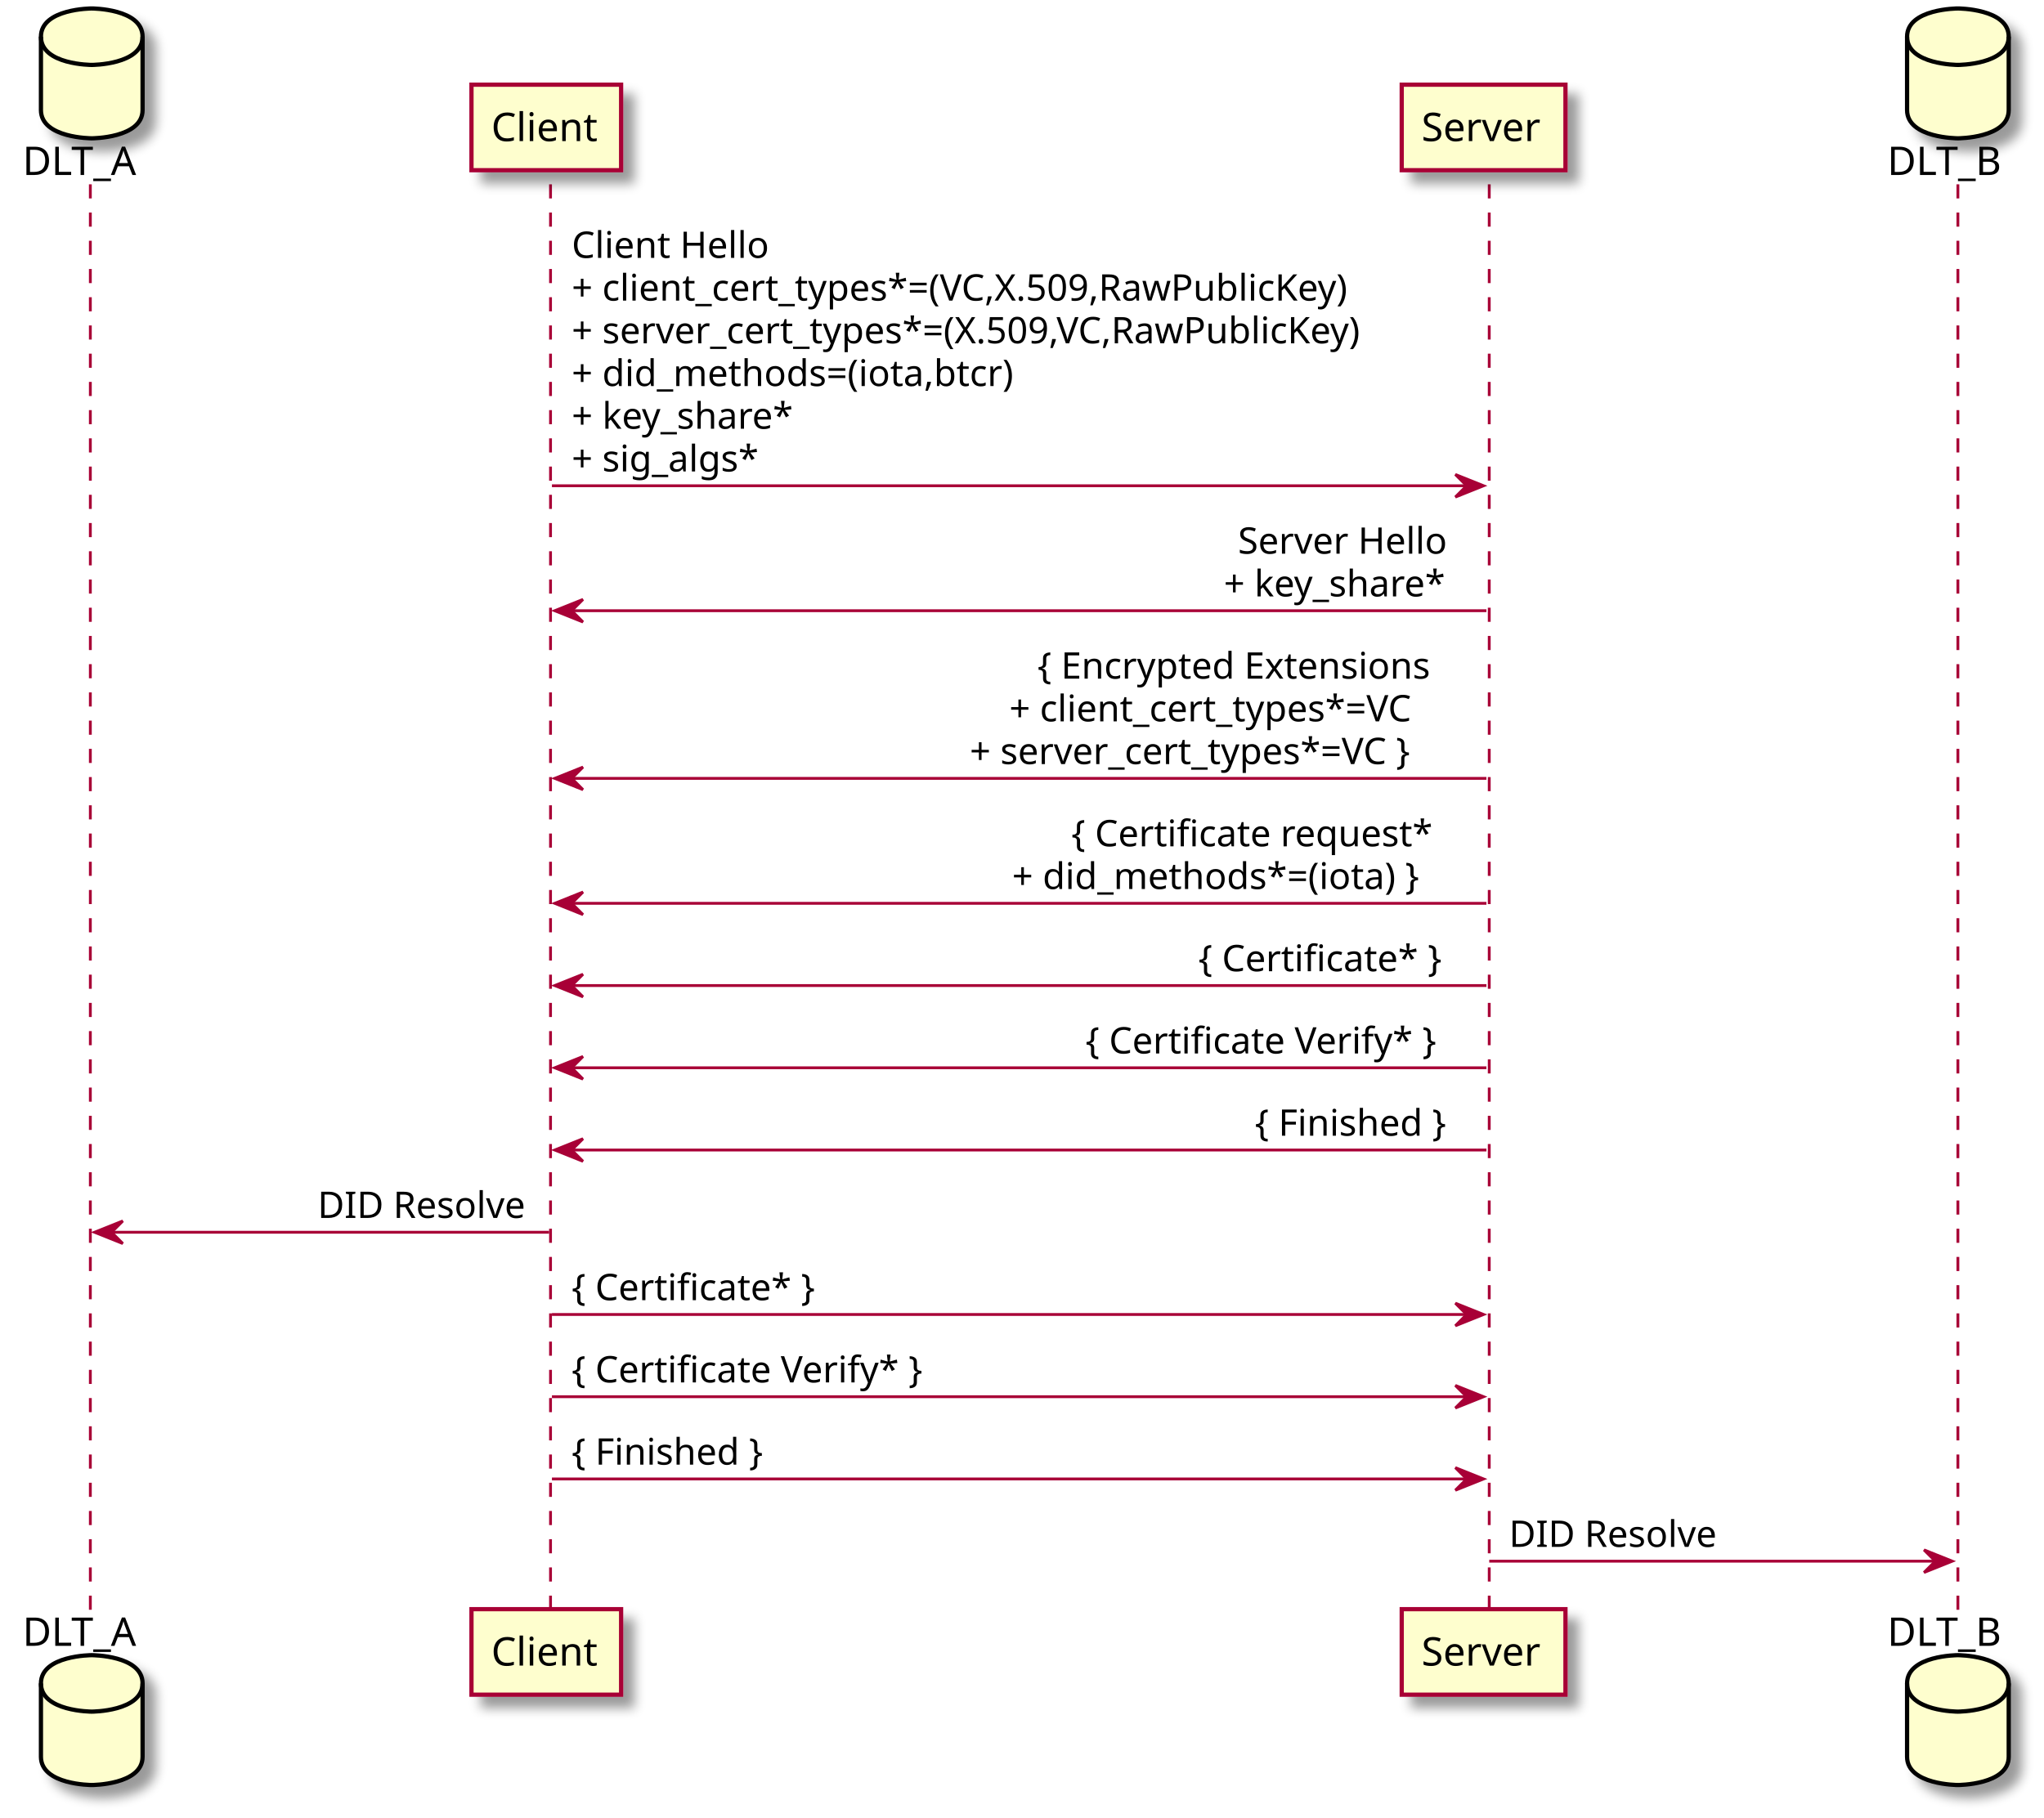
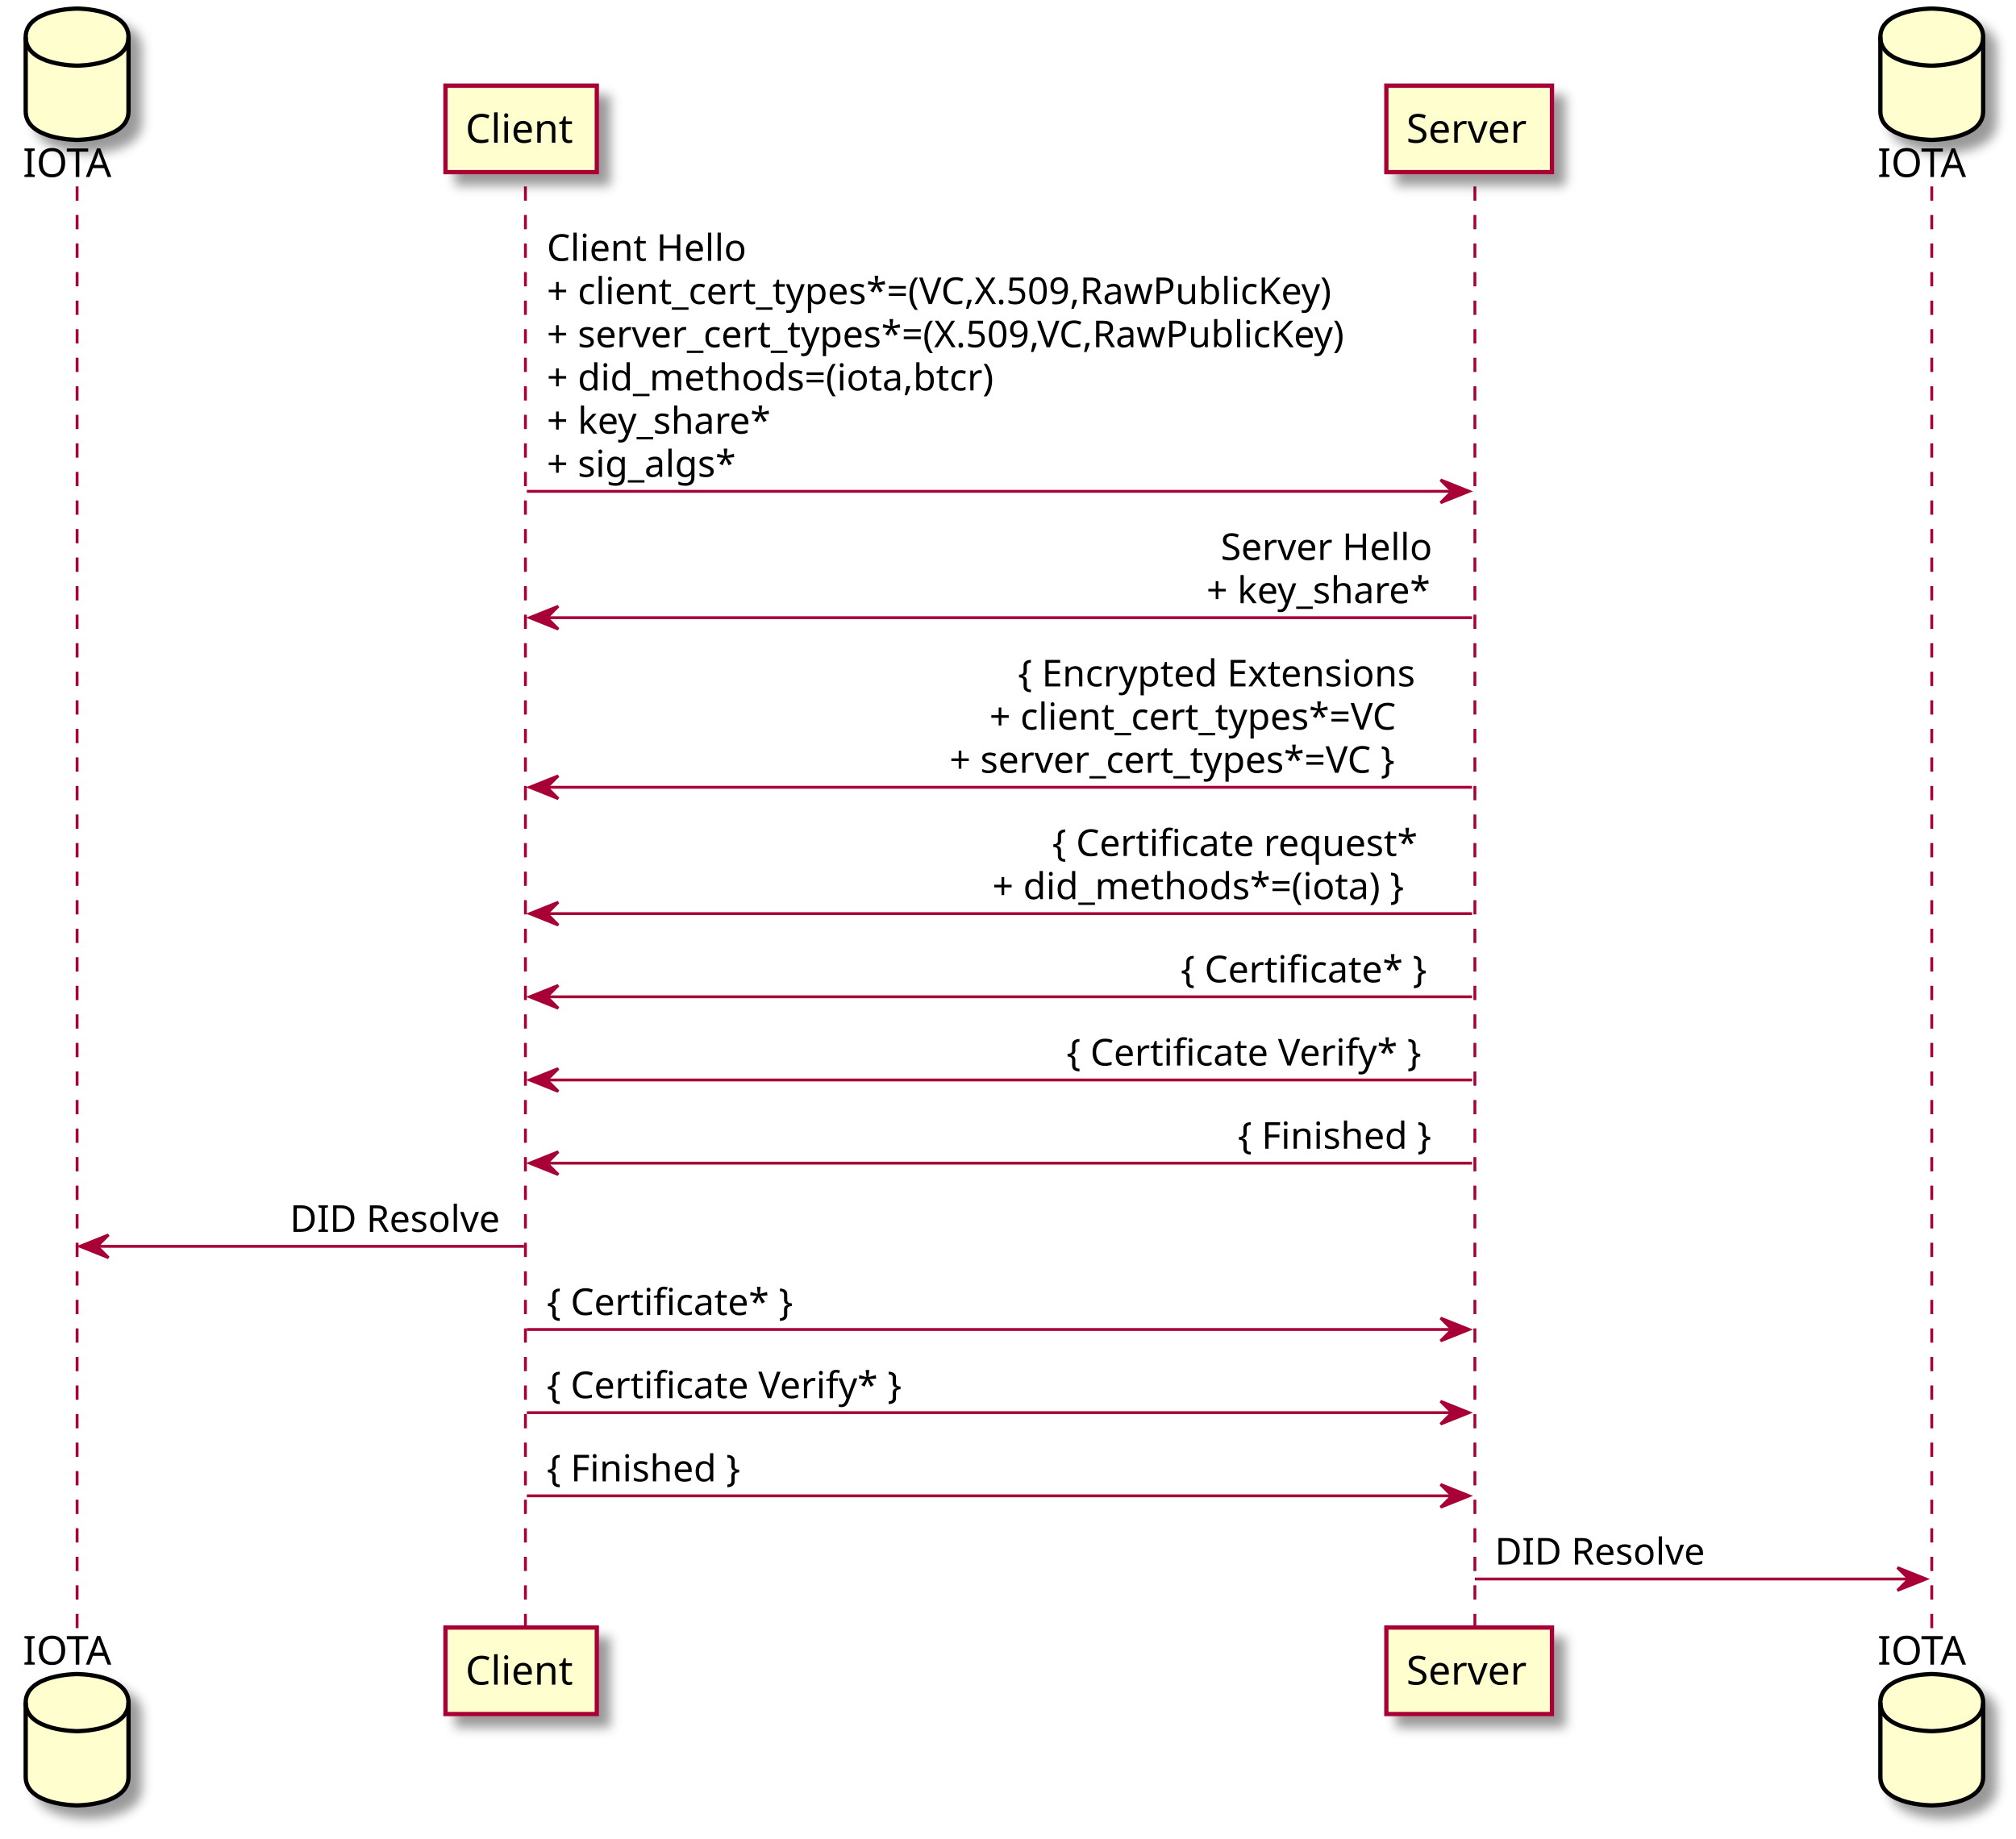
- <svg xmlns="http://www.w3.org/2000/svg" contentScriptType="application/ecmascript" contentStyleType="text/css" height="644px" preserveAspectRatio="none" style="width:724px;height:644px;" version="1.1" viewBox="0 0 724 644" width="724px" zoomAndPan="magnify">
+ <svg xmlns="http://www.w3.org/2000/svg" contentScriptType="application/ecmascript" contentStyleType="text/css" height="644px" preserveAspectRatio="none" style="width:706px;height:644px;" version="1.1" viewBox="0 0 706 644" width="706px" zoomAndPan="magnify">
  <defs>
-     <filter height="300%" id="f954nbbx2w3mb" width="300%" x="-1" y="-1">
+     <filter height="300%" id="f82kpturr811x" width="300%" x="-1" y="-1">
      <feGaussianBlur result="blurOut" stdDeviation="2.0" />
      <feColorMatrix in="blurOut" result="blurOut2" type="matrix" values="0 0 0 0 0 0 0 0 0 0 0 0 0 0 0 0 0 0 .4 0" />
      <feOffset dx="4.0" dy="4.0" in="blurOut2" result="blurOut3" />
      <feBlend in="SourceGraphic" in2="blurOut3" mode="normal" />
    </filter>
  </defs>
  <g>
-     <line style="stroke: #A80036; stroke-width: 1.0; stroke-dasharray: 5.0,5.0;" x1="32" x2="32" y1="65.297" y2="571.086" />
-     <line style="stroke: #A80036; stroke-width: 1.0; stroke-dasharray: 5.0,5.0;" x1="195" x2="195" y1="65.297" y2="571.086" />
-     <line style="stroke: #A80036; stroke-width: 1.0; stroke-dasharray: 5.0,5.0;" x1="527.5" x2="527.5" y1="65.297" y2="571.086" />
-     <line style="stroke: #A80036; stroke-width: 1.0; stroke-dasharray: 5.0,5.0;" x1="693.5" x2="693.5" y1="65.297" y2="571.086" />
-     <text fill="#000000" font-family="sans-serif" font-size="14" lengthAdjust="spacingAndGlyphs" textLength="43" x="8" y="61.995">DLT_A</text>
-     <path d="M14.5,13 C14.5,3 32.5,3 32.5,3 C32.5,3 50.5,3 50.5,13 L50.5,39 C50.5,49 32.5,49 32.5,49 C32.5,49 14.5,49 14.5,39 L14.5,13 " fill="#FEFECE" filter="url(#f954nbbx2w3mb)" style="stroke: #000000; stroke-width: 1.5;" />
-     <path d="M14.5,13 C14.5,23 32.5,23 32.5,23 C32.5,23 50.5,23 50.5,13 " fill="none" style="stroke: #000000; stroke-width: 1.5;" />
-     <text fill="#000000" font-family="sans-serif" font-size="14" lengthAdjust="spacingAndGlyphs" textLength="43" x="8" y="583.081">DLT_A</text>
-     <path d="M14.5,596.383 C14.5,586.383 32.5,586.383 32.5,586.383 C32.5,586.383 50.5,586.383 50.5,596.383 L50.5,622.383 C50.5,632.383 32.5,632.383 32.5,632.383 C32.5,632.383 14.5,632.383 14.5,622.383 L14.5,596.383 " fill="#FEFECE" filter="url(#f954nbbx2w3mb)" style="stroke: #000000; stroke-width: 1.5;" />
-     <path d="M14.5,596.383 C14.5,606.383 32.5,606.383 32.5,606.383 C32.5,606.383 50.5,606.383 50.5,596.383 " fill="none" style="stroke: #000000; stroke-width: 1.5;" />
-     <rect fill="#FEFECE" filter="url(#f954nbbx2w3mb)" height="30.297" style="stroke: #A80036; stroke-width: 1.5;" width="53" x="167" y="30" />
-     <text fill="#000000" font-family="sans-serif" font-size="14" lengthAdjust="spacingAndGlyphs" textLength="39" x="174" y="49.995">Client</text>
-     <rect fill="#FEFECE" filter="url(#f954nbbx2w3mb)" height="30.297" style="stroke: #A80036; stroke-width: 1.5;" width="53" x="167" y="570.086" />
-     <text fill="#000000" font-family="sans-serif" font-size="14" lengthAdjust="spacingAndGlyphs" textLength="39" x="174" y="590.081">Client</text>
-     <rect fill="#FEFECE" filter="url(#f954nbbx2w3mb)" height="30.297" style="stroke: #A80036; stroke-width: 1.5;" width="58" x="496.5" y="30" />
-     <text fill="#000000" font-family="sans-serif" font-size="14" lengthAdjust="spacingAndGlyphs" textLength="44" x="503.5" y="49.995">Server</text>
-     <rect fill="#FEFECE" filter="url(#f954nbbx2w3mb)" height="30.297" style="stroke: #A80036; stroke-width: 1.5;" width="58" x="496.5" y="570.086" />
-     <text fill="#000000" font-family="sans-serif" font-size="14" lengthAdjust="spacingAndGlyphs" textLength="44" x="503.5" y="590.081">Server</text>
-     <text fill="#000000" font-family="sans-serif" font-size="14" lengthAdjust="spacingAndGlyphs" textLength="44" x="668.5" y="61.995">DLT_B</text>
-     <path d="M675.5,13 C675.5,3 693.5,3 693.5,3 C693.5,3 711.5,3 711.5,13 L711.5,39 C711.5,49 693.5,49 693.5,49 C693.5,49 675.5,49 675.5,39 L675.5,13 " fill="#FEFECE" filter="url(#f954nbbx2w3mb)" style="stroke: #000000; stroke-width: 1.5;" />
-     <path d="M675.5,13 C675.5,23 693.5,23 693.5,23 C693.5,23 711.5,23 711.5,13 " fill="none" style="stroke: #000000; stroke-width: 1.5;" />
-     <text fill="#000000" font-family="sans-serif" font-size="14" lengthAdjust="spacingAndGlyphs" textLength="44" x="668.5" y="583.081">DLT_B</text>
-     <path d="M675.5,596.383 C675.5,586.383 693.5,586.383 693.5,586.383 C693.5,586.383 711.5,586.383 711.5,596.383 L711.5,622.383 C711.5,632.383 693.5,632.383 693.5,632.383 C693.5,632.383 675.5,632.383 675.5,622.383 L675.5,596.383 " fill="#FEFECE" filter="url(#f954nbbx2w3mb)" style="stroke: #000000; stroke-width: 1.5;" />
-     <path d="M675.5,596.383 C675.5,606.383 693.5,606.383 693.5,606.383 C693.5,606.383 711.5,606.383 711.5,596.383 " fill="none" style="stroke: #000000; stroke-width: 1.5;" />
-     <polygon fill="#A80036" points="515.5,168.094,525.5,172.094,515.5,176.094,519.5,172.094" style="stroke: #A80036; stroke-width: 1.0;" />
-     <line style="stroke: #A80036; stroke-width: 1.0;" x1="195.5" x2="521.5" y1="172.094" y2="172.094" />
-     <text fill="#000000" font-family="sans-serif" font-size="13" lengthAdjust="spacingAndGlyphs" textLength="72" x="202.5" y="91.364">Client Hello</text>
-     <text fill="#000000" font-family="sans-serif" font-size="13" lengthAdjust="spacingAndGlyphs" textLength="298" x="202.5" y="106.497">+ client_cert_types*=(VC,X.509,RawPublicKey)</text>
-     <text fill="#000000" font-family="sans-serif" font-size="13" lengthAdjust="spacingAndGlyphs" textLength="304" x="202.5" y="121.629">+ server_cert_types*=(X.509,VC,RawPublicKey)</text>
-     <text fill="#000000" font-family="sans-serif" font-size="13" lengthAdjust="spacingAndGlyphs" textLength="172" x="202.5" y="136.762">+ did_methods=(iota,btcr)</text>
-     <text fill="#000000" font-family="sans-serif" font-size="13" lengthAdjust="spacingAndGlyphs" textLength="87" x="202.5" y="151.895">+ key_share*</text>
-     <text fill="#000000" font-family="sans-serif" font-size="13" lengthAdjust="spacingAndGlyphs" textLength="73" x="202.5" y="167.028">+ sig_algs*</text>
-     <polygon fill="#A80036" points="206.5,212.359,196.5,216.359,206.5,220.359,202.5,216.359" style="stroke: #A80036; stroke-width: 1.0;" />
-     <line style="stroke: #A80036; stroke-width: 1.0;" x1="200.5" x2="526.5" y1="216.359" y2="216.359" />
-     <text fill="#000000" font-family="sans-serif" font-size="13" lengthAdjust="spacingAndGlyphs" textLength="78" x="438.5" y="196.161">Server Hello</text>
-     <text fill="#000000" font-family="sans-serif" font-size="13" lengthAdjust="spacingAndGlyphs" textLength="87" x="433.5" y="211.293">+ key_share*</text>
-     <polygon fill="#A80036" points="206.5,271.758,196.5,275.758,206.5,279.758,202.5,275.758" style="stroke: #A80036; stroke-width: 1.0;" />
-     <line style="stroke: #A80036; stroke-width: 1.0;" x1="200.5" x2="526.5" y1="275.758" y2="275.758" />
-     <text fill="#000000" font-family="sans-serif" font-size="13" lengthAdjust="spacingAndGlyphs" textLength="149" x="367.5" y="240.426">{ Encrypted Extensions</text>
-     <text fill="#000000" font-family="sans-serif" font-size="13" lengthAdjust="spacingAndGlyphs" textLength="159" x="357.5" y="255.559">+ client_cert_types*=VC</text>
-     <text fill="#000000" font-family="sans-serif" font-size="13" lengthAdjust="spacingAndGlyphs" textLength="177" x="343.5" y="270.692">+ server_cert_types*=VC }</text>
-     <polygon fill="#A80036" points="206.5,316.023,196.5,320.023,206.5,324.023,202.5,320.023" style="stroke: #A80036; stroke-width: 1.0;" />
-     <line style="stroke: #A80036; stroke-width: 1.0;" x1="200.5" x2="526.5" y1="320.023" y2="320.023" />
-     <text fill="#000000" font-family="sans-serif" font-size="13" lengthAdjust="spacingAndGlyphs" textLength="137" x="379.5" y="299.825">{ Certificate request*</text>
-     <text fill="#000000" font-family="sans-serif" font-size="13" lengthAdjust="spacingAndGlyphs" textLength="162" x="358.5" y="314.957">+ did_methods*=(iota) }</text>
-     <polygon fill="#A80036" points="206.5,345.156,196.5,349.156,206.5,353.156,202.5,349.156" style="stroke: #A80036; stroke-width: 1.0;" />
-     <line style="stroke: #A80036; stroke-width: 1.0;" x1="200.5" x2="526.5" y1="349.156" y2="349.156" />
-     <text fill="#000000" font-family="sans-serif" font-size="13" lengthAdjust="spacingAndGlyphs" textLength="96" x="424.5" y="344.09">{ Certificate* }</text>
-     <polygon fill="#A80036" points="206.5,374.289,196.5,378.289,206.5,382.289,202.5,378.289" style="stroke: #A80036; stroke-width: 1.0;" />
-     <line style="stroke: #A80036; stroke-width: 1.0;" x1="200.5" x2="526.5" y1="378.289" y2="378.289" />
-     <text fill="#000000" font-family="sans-serif" font-size="13" lengthAdjust="spacingAndGlyphs" textLength="136" x="384.5" y="373.223">{ Certificate Verify* }</text>
-     <polygon fill="#A80036" points="206.5,403.422,196.5,407.422,206.5,411.422,202.5,407.422" style="stroke: #A80036; stroke-width: 1.0;" />
-     <line style="stroke: #A80036; stroke-width: 1.0;" x1="200.5" x2="526.5" y1="407.422" y2="407.422" />
-     <text fill="#000000" font-family="sans-serif" font-size="13" lengthAdjust="spacingAndGlyphs" textLength="76" x="444.5" y="402.356">{ Finished }</text>
-     <polygon fill="#A80036" points="43.5,432.555,33.5,436.555,43.5,440.555,39.5,436.555" style="stroke: #A80036; stroke-width: 1.0;" />
-     <line style="stroke: #A80036; stroke-width: 1.0;" x1="37.5" x2="194.5" y1="436.555" y2="436.555" />
-     <text fill="#000000" font-family="sans-serif" font-size="13" lengthAdjust="spacingAndGlyphs" textLength="76" x="112.5" y="431.489">DID Resolve</text>
-     <polygon fill="#A80036" points="515.5,461.688,525.5,465.688,515.5,469.688,519.5,465.688" style="stroke: #A80036; stroke-width: 1.0;" />
-     <line style="stroke: #A80036; stroke-width: 1.0;" x1="195.5" x2="521.5" y1="465.688" y2="465.688" />
-     <text fill="#000000" font-family="sans-serif" font-size="13" lengthAdjust="spacingAndGlyphs" textLength="96" x="202.5" y="460.622">{ Certificate* }</text>
-     <polygon fill="#A80036" points="515.5,490.82,525.5,494.82,515.5,498.82,519.5,494.82" style="stroke: #A80036; stroke-width: 1.0;" />
-     <line style="stroke: #A80036; stroke-width: 1.0;" x1="195.5" x2="521.5" y1="494.82" y2="494.82" />
-     <text fill="#000000" font-family="sans-serif" font-size="13" lengthAdjust="spacingAndGlyphs" textLength="136" x="202.5" y="489.754">{ Certificate Verify* }</text>
-     <polygon fill="#A80036" points="515.5,519.953,525.5,523.953,515.5,527.953,519.5,523.953" style="stroke: #A80036; stroke-width: 1.0;" />
-     <line style="stroke: #A80036; stroke-width: 1.0;" x1="195.5" x2="521.5" y1="523.953" y2="523.953" />
-     <text fill="#000000" font-family="sans-serif" font-size="13" lengthAdjust="spacingAndGlyphs" textLength="76" x="202.5" y="518.887">{ Finished }</text>
-     <polygon fill="#A80036" points="681.5,549.086,691.5,553.086,681.5,557.086,685.5,553.086" style="stroke: #A80036; stroke-width: 1.0;" />
-     <line style="stroke: #A80036; stroke-width: 1.0;" x1="527.5" x2="687.5" y1="553.086" y2="553.086" />
-     <text fill="#000000" font-family="sans-serif" font-size="13" lengthAdjust="spacingAndGlyphs" textLength="76" x="534.5" y="548.02">DID Resolve</text>
+     <line style="stroke: #A80036; stroke-width: 1.0; stroke-dasharray: 5.0,5.0;" x1="27" x2="27" y1="65.297" y2="571.086" />
+     <line style="stroke: #A80036; stroke-width: 1.0; stroke-dasharray: 5.0,5.0;" x1="184" x2="184" y1="65.297" y2="571.086" />
+     <line style="stroke: #A80036; stroke-width: 1.0; stroke-dasharray: 5.0,5.0;" x1="516.5" x2="516.5" y1="65.297" y2="571.086" />
+     <line style="stroke: #A80036; stroke-width: 1.0; stroke-dasharray: 5.0,5.0;" x1="676.5" x2="676.5" y1="65.297" y2="571.086" />
+     <text fill="#000000" font-family="sans-serif" font-size="14" lengthAdjust="spacingAndGlyphs" textLength="32" x="8" y="61.995">IOTA</text>
+     <path d="M9,13 C9,3 27,3 27,3 C27,3 45,3 45,13 L45,39 C45,49 27,49 27,49 C27,49 9,49 9,39 L9,13 " fill="#FEFECE" filter="url(#f82kpturr811x)" style="stroke: #000000; stroke-width: 1.5;" />
+     <path d="M9,13 C9,23 27,23 27,23 C27,23 45,23 45,13 " fill="none" style="stroke: #000000; stroke-width: 1.5;" />
+     <text fill="#000000" font-family="sans-serif" font-size="14" lengthAdjust="spacingAndGlyphs" textLength="32" x="8" y="583.081">IOTA</text>
+     <path d="M9,596.383 C9,586.383 27,586.383 27,586.383 C27,586.383 45,586.383 45,596.383 L45,622.383 C45,632.383 27,632.383 27,632.383 C27,632.383 9,632.383 9,622.383 L9,596.383 " fill="#FEFECE" filter="url(#f82kpturr811x)" style="stroke: #000000; stroke-width: 1.5;" />
+     <path d="M9,596.383 C9,606.383 27,606.383 27,606.383 C27,606.383 45,606.383 45,596.383 " fill="none" style="stroke: #000000; stroke-width: 1.5;" />
+     <rect fill="#FEFECE" filter="url(#f82kpturr811x)" height="30.297" style="stroke: #A80036; stroke-width: 1.5;" width="53" x="156" y="30" />
+     <text fill="#000000" font-family="sans-serif" font-size="14" lengthAdjust="spacingAndGlyphs" textLength="39" x="163" y="49.995">Client</text>
+     <rect fill="#FEFECE" filter="url(#f82kpturr811x)" height="30.297" style="stroke: #A80036; stroke-width: 1.5;" width="53" x="156" y="570.086" />
+     <text fill="#000000" font-family="sans-serif" font-size="14" lengthAdjust="spacingAndGlyphs" textLength="39" x="163" y="590.081">Client</text>
+     <rect fill="#FEFECE" filter="url(#f82kpturr811x)" height="30.297" style="stroke: #A80036; stroke-width: 1.5;" width="58" x="485.5" y="30" />
+     <text fill="#000000" font-family="sans-serif" font-size="14" lengthAdjust="spacingAndGlyphs" textLength="44" x="492.5" y="49.995">Server</text>
+     <rect fill="#FEFECE" filter="url(#f82kpturr811x)" height="30.297" style="stroke: #A80036; stroke-width: 1.5;" width="58" x="485.5" y="570.086" />
+     <text fill="#000000" font-family="sans-serif" font-size="14" lengthAdjust="spacingAndGlyphs" textLength="44" x="492.5" y="590.081">Server</text>
+     <text fill="#000000" font-family="sans-serif" font-size="14" lengthAdjust="spacingAndGlyphs" textLength="32" x="657.5" y="61.995">IOTA</text>
+     <path d="M658.5,13 C658.5,3 676.5,3 676.5,3 C676.5,3 694.5,3 694.5,13 L694.5,39 C694.5,49 676.5,49 676.5,49 C676.5,49 658.5,49 658.5,39 L658.5,13 " fill="#FEFECE" filter="url(#f82kpturr811x)" style="stroke: #000000; stroke-width: 1.5;" />
+     <path d="M658.5,13 C658.5,23 676.5,23 676.5,23 C676.5,23 694.5,23 694.5,13 " fill="none" style="stroke: #000000; stroke-width: 1.5;" />
+     <text fill="#000000" font-family="sans-serif" font-size="14" lengthAdjust="spacingAndGlyphs" textLength="32" x="657.5" y="583.081">IOTA</text>
+     <path d="M658.5,596.383 C658.5,586.383 676.5,586.383 676.5,586.383 C676.5,586.383 694.5,586.383 694.5,596.383 L694.5,622.383 C694.5,632.383 676.5,632.383 676.5,632.383 C676.5,632.383 658.5,632.383 658.5,622.383 L658.5,596.383 " fill="#FEFECE" filter="url(#f82kpturr811x)" style="stroke: #000000; stroke-width: 1.5;" />
+     <path d="M658.5,596.383 C658.5,606.383 676.5,606.383 676.5,606.383 C676.5,606.383 694.5,606.383 694.5,596.383 " fill="none" style="stroke: #000000; stroke-width: 1.5;" />
+     <polygon fill="#A80036" points="504.5,168.094,514.5,172.094,504.5,176.094,508.5,172.094" style="stroke: #A80036; stroke-width: 1.0;" />
+     <line style="stroke: #A80036; stroke-width: 1.0;" x1="184.5" x2="510.5" y1="172.094" y2="172.094" />
+     <text fill="#000000" font-family="sans-serif" font-size="13" lengthAdjust="spacingAndGlyphs" textLength="72" x="191.5" y="91.364">Client Hello</text>
+     <text fill="#000000" font-family="sans-serif" font-size="13" lengthAdjust="spacingAndGlyphs" textLength="298" x="191.5" y="106.497">+ client_cert_types*=(VC,X.509,RawPublicKey)</text>
+     <text fill="#000000" font-family="sans-serif" font-size="13" lengthAdjust="spacingAndGlyphs" textLength="304" x="191.5" y="121.629">+ server_cert_types*=(X.509,VC,RawPublicKey)</text>
+     <text fill="#000000" font-family="sans-serif" font-size="13" lengthAdjust="spacingAndGlyphs" textLength="172" x="191.5" y="136.762">+ did_methods=(iota,btcr)</text>
+     <text fill="#000000" font-family="sans-serif" font-size="13" lengthAdjust="spacingAndGlyphs" textLength="87" x="191.5" y="151.895">+ key_share*</text>
+     <text fill="#000000" font-family="sans-serif" font-size="13" lengthAdjust="spacingAndGlyphs" textLength="73" x="191.5" y="167.028">+ sig_algs*</text>
+     <polygon fill="#A80036" points="195.5,212.359,185.5,216.359,195.5,220.359,191.5,216.359" style="stroke: #A80036; stroke-width: 1.0;" />
+     <line style="stroke: #A80036; stroke-width: 1.0;" x1="189.5" x2="515.5" y1="216.359" y2="216.359" />
+     <text fill="#000000" font-family="sans-serif" font-size="13" lengthAdjust="spacingAndGlyphs" textLength="78" x="427.5" y="196.161">Server Hello</text>
+     <text fill="#000000" font-family="sans-serif" font-size="13" lengthAdjust="spacingAndGlyphs" textLength="87" x="422.5" y="211.293">+ key_share*</text>
+     <polygon fill="#A80036" points="195.5,271.758,185.5,275.758,195.5,279.758,191.5,275.758" style="stroke: #A80036; stroke-width: 1.0;" />
+     <line style="stroke: #A80036; stroke-width: 1.0;" x1="189.5" x2="515.5" y1="275.758" y2="275.758" />
+     <text fill="#000000" font-family="sans-serif" font-size="13" lengthAdjust="spacingAndGlyphs" textLength="149" x="356.5" y="240.426">{ Encrypted Extensions</text>
+     <text fill="#000000" font-family="sans-serif" font-size="13" lengthAdjust="spacingAndGlyphs" textLength="159" x="346.5" y="255.559">+ client_cert_types*=VC</text>
+     <text fill="#000000" font-family="sans-serif" font-size="13" lengthAdjust="spacingAndGlyphs" textLength="177" x="332.5" y="270.692">+ server_cert_types*=VC }</text>
+     <polygon fill="#A80036" points="195.5,316.023,185.5,320.023,195.5,324.023,191.5,320.023" style="stroke: #A80036; stroke-width: 1.0;" />
+     <line style="stroke: #A80036; stroke-width: 1.0;" x1="189.5" x2="515.5" y1="320.023" y2="320.023" />
+     <text fill="#000000" font-family="sans-serif" font-size="13" lengthAdjust="spacingAndGlyphs" textLength="137" x="368.5" y="299.825">{ Certificate request*</text>
+     <text fill="#000000" font-family="sans-serif" font-size="13" lengthAdjust="spacingAndGlyphs" textLength="162" x="347.5" y="314.957">+ did_methods*=(iota) }</text>
+     <polygon fill="#A80036" points="195.5,345.156,185.5,349.156,195.5,353.156,191.5,349.156" style="stroke: #A80036; stroke-width: 1.0;" />
+     <line style="stroke: #A80036; stroke-width: 1.0;" x1="189.5" x2="515.5" y1="349.156" y2="349.156" />
+     <text fill="#000000" font-family="sans-serif" font-size="13" lengthAdjust="spacingAndGlyphs" textLength="96" x="413.5" y="344.09">{ Certificate* }</text>
+     <polygon fill="#A80036" points="195.5,374.289,185.5,378.289,195.5,382.289,191.5,378.289" style="stroke: #A80036; stroke-width: 1.0;" />
+     <line style="stroke: #A80036; stroke-width: 1.0;" x1="189.5" x2="515.5" y1="378.289" y2="378.289" />
+     <text fill="#000000" font-family="sans-serif" font-size="13" lengthAdjust="spacingAndGlyphs" textLength="136" x="373.5" y="373.223">{ Certificate Verify* }</text>
+     <polygon fill="#A80036" points="195.5,403.422,185.5,407.422,195.5,411.422,191.5,407.422" style="stroke: #A80036; stroke-width: 1.0;" />
+     <line style="stroke: #A80036; stroke-width: 1.0;" x1="189.5" x2="515.5" y1="407.422" y2="407.422" />
+     <text fill="#000000" font-family="sans-serif" font-size="13" lengthAdjust="spacingAndGlyphs" textLength="76" x="433.5" y="402.356">{ Finished }</text>
+     <polygon fill="#A80036" points="38,432.555,28,436.555,38,440.555,34,436.555" style="stroke: #A80036; stroke-width: 1.0;" />
+     <line style="stroke: #A80036; stroke-width: 1.0;" x1="32" x2="183.5" y1="436.555" y2="436.555" />
+     <text fill="#000000" font-family="sans-serif" font-size="13" lengthAdjust="spacingAndGlyphs" textLength="76" x="101.5" y="431.489">DID Resolve</text>
+     <polygon fill="#A80036" points="504.5,461.688,514.5,465.688,504.5,469.688,508.5,465.688" style="stroke: #A80036; stroke-width: 1.0;" />
+     <line style="stroke: #A80036; stroke-width: 1.0;" x1="184.5" x2="510.5" y1="465.688" y2="465.688" />
+     <text fill="#000000" font-family="sans-serif" font-size="13" lengthAdjust="spacingAndGlyphs" textLength="96" x="191.5" y="460.622">{ Certificate* }</text>
+     <polygon fill="#A80036" points="504.5,490.82,514.5,494.82,504.5,498.82,508.5,494.82" style="stroke: #A80036; stroke-width: 1.0;" />
+     <line style="stroke: #A80036; stroke-width: 1.0;" x1="184.5" x2="510.5" y1="494.82" y2="494.82" />
+     <text fill="#000000" font-family="sans-serif" font-size="13" lengthAdjust="spacingAndGlyphs" textLength="136" x="191.5" y="489.754">{ Certificate Verify* }</text>
+     <polygon fill="#A80036" points="504.5,519.953,514.5,523.953,504.5,527.953,508.5,523.953" style="stroke: #A80036; stroke-width: 1.0;" />
+     <line style="stroke: #A80036; stroke-width: 1.0;" x1="184.5" x2="510.5" y1="523.953" y2="523.953" />
+     <text fill="#000000" font-family="sans-serif" font-size="13" lengthAdjust="spacingAndGlyphs" textLength="76" x="191.5" y="518.887">{ Finished }</text>
+     <polygon fill="#A80036" points="664.5,549.086,674.5,553.086,664.5,557.086,668.5,553.086" style="stroke: #A80036; stroke-width: 1.0;" />
+     <line style="stroke: #A80036; stroke-width: 1.0;" x1="516.5" x2="670.5" y1="553.086" y2="553.086" />
+     <text fill="#000000" font-family="sans-serif" font-size="13" lengthAdjust="spacingAndGlyphs" textLength="76" x="523.5" y="548.02">DID Resolve</text>
  </g>
</svg>
